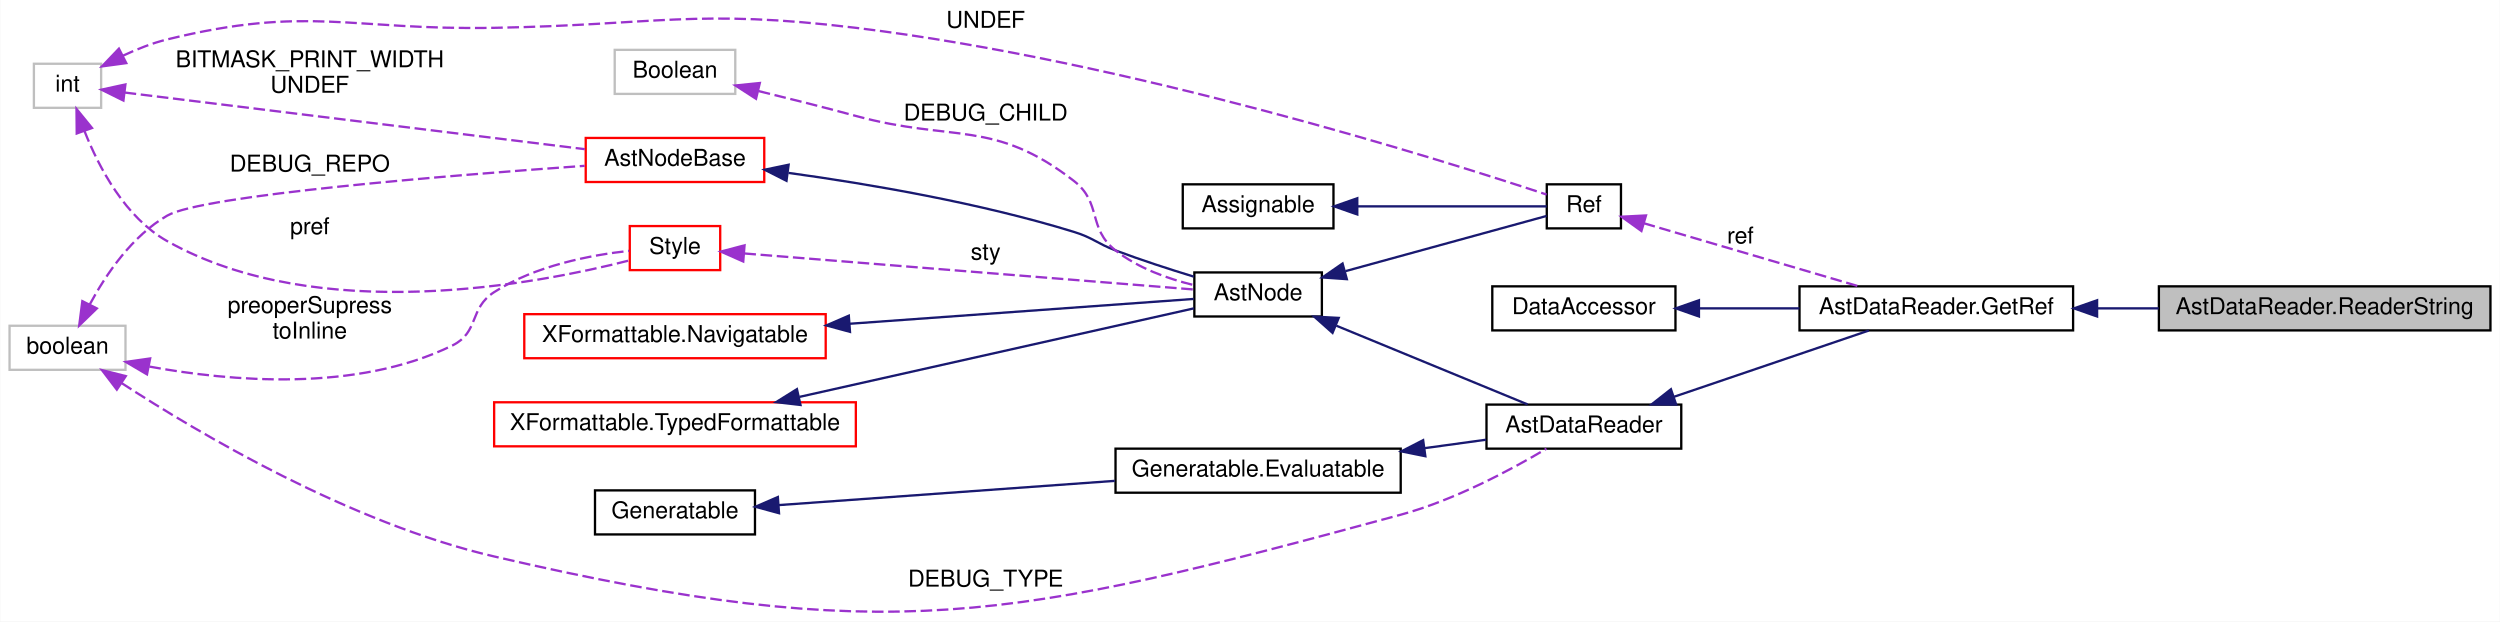
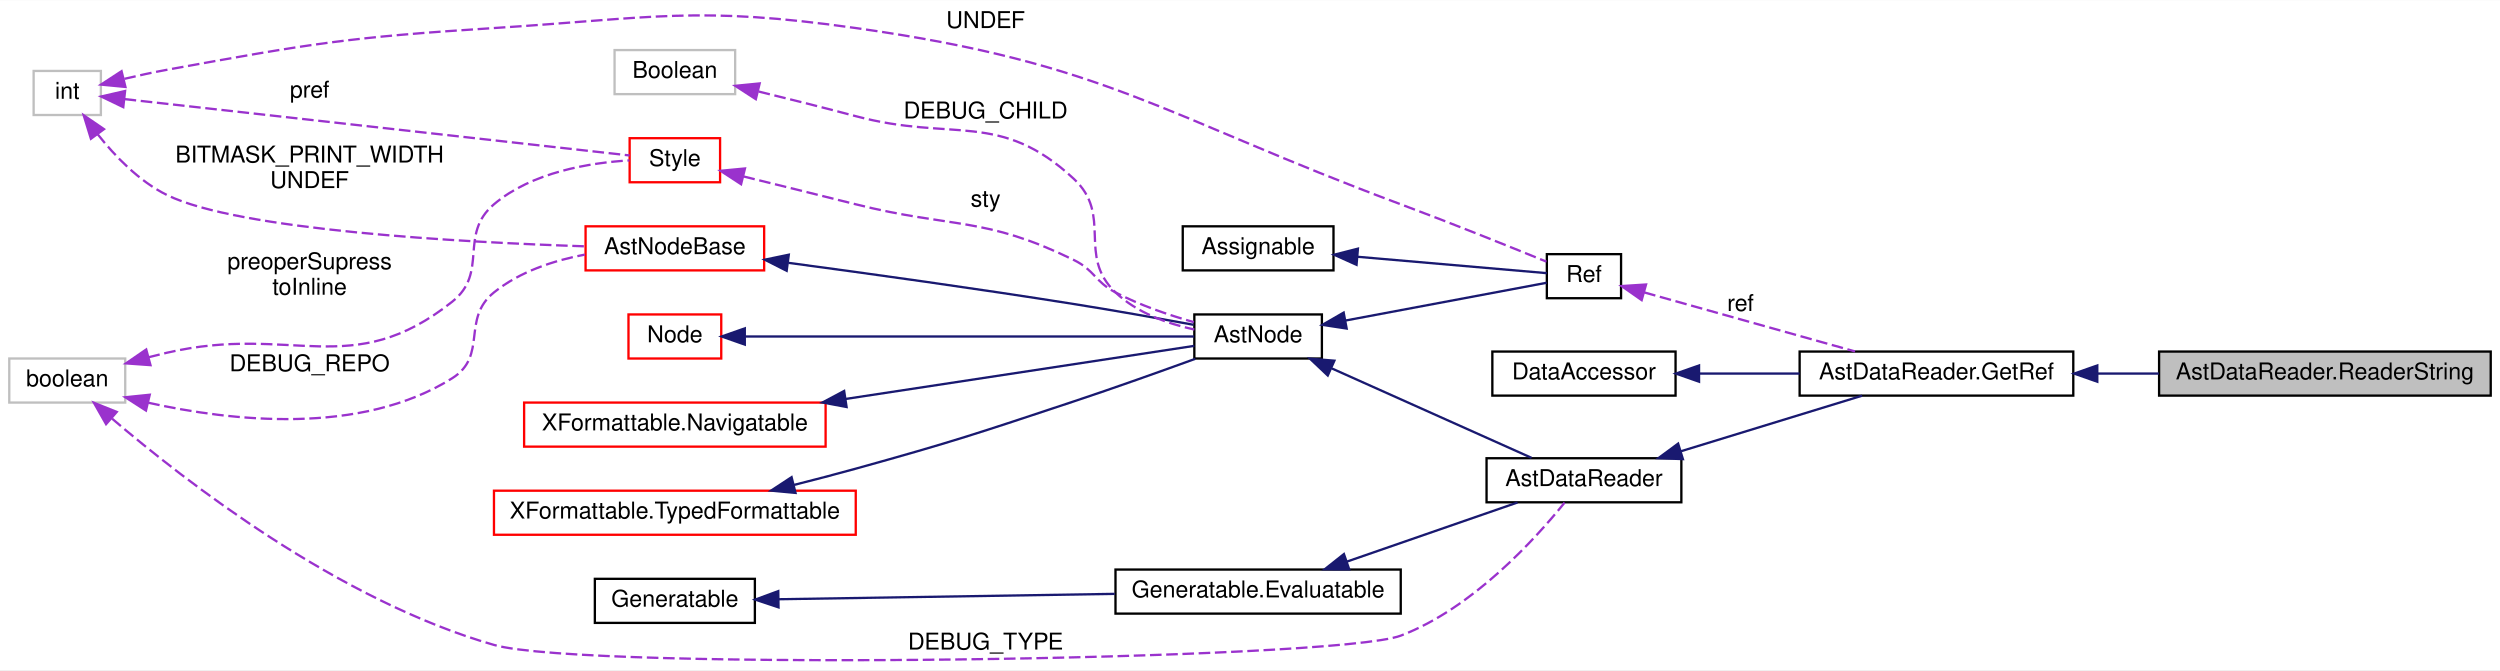
- <svg xmlns="http://www.w3.org/2000/svg" xmlns:xlink="http://www.w3.org/1999/xlink" width="1078pt" height="268pt" viewBox="0.00 0.00 1078.00 268.06">
-   <g id="graph0" class="graph" transform="scale(1 1) rotate(0) translate(4 264.06)">
-     <polygon fill="white" stroke="transparent" points="-4,4 -4,-264.06 1074,-264.06 1074,4 -4,4" />
+ <svg xmlns="http://www.w3.org/2000/svg" xmlns:xlink="http://www.w3.org/1999/xlink" width="1078pt" height="289pt" viewBox="0.00 0.00 1078.00 288.82">
+   <g id="graph0" class="graph" transform="scale(1 1) rotate(0) translate(4 284.82)">
+     <polygon fill="white" stroke="transparent" points="-4,4 -4,-284.82 1074,-284.82 1074,4 -4,4" />
    <g id="node1" class="node">
      <g id="a_node1">
        <a xlink:title="文字列型の値をもつ参照読み出し">
-           <polygon fill="#bfbfbf" stroke="black" points="927,-121.56 927,-140.56 1070,-140.56 1070,-121.56 927,-121.56" />
-           <text text-anchor="middle" x="998.5" y="-128.56" font-family="Helvetica,sans-Serif" font-size="10.00">AstDataReader.ReaderString</text>
+           <polygon fill="#bfbfbf" stroke="black" points="927,-114.32 927,-133.32 1070,-133.32 1070,-114.32 927,-114.32" />
+           <text text-anchor="middle" x="998.5" y="-121.32" font-family="Helvetica,sans-Serif" font-size="10.00">AstDataReader.ReaderString</text>
        </a>
      </g>
    </g>
    <g id="node2" class="node">
      <g id="a_node2">
        <a xlink:href="classast_1_1_ast_data_reader_1_1_get_ref.html" target="_top" xlink:title="フレームスタックから参照が示す値を読み出すクラス">
-           <polygon fill="white" stroke="black" points="772,-121.56 772,-140.56 890,-140.56 890,-121.56 772,-121.56" />
-           <text text-anchor="middle" x="831" y="-128.56" font-family="Helvetica,sans-Serif" font-size="10.00">AstDataReader.GetRef</text>
+           <polygon fill="white" stroke="black" points="772,-114.32 772,-133.32 890,-133.32 890,-114.32 772,-114.32" />
+           <text text-anchor="middle" x="831" y="-121.32" font-family="Helvetica,sans-Serif" font-size="10.00">AstDataReader.GetRef</text>
        </a>
      </g>
    </g>
    <g id="edge1" class="edge">
-       <path fill="none" stroke="midnightblue" d="M900.47,-131.06C909.2,-131.06 918.14,-131.06 926.91,-131.06" />
-       <polygon fill="midnightblue" stroke="midnightblue" points="900.35,-127.56 890.35,-131.06 900.35,-134.56 900.35,-127.56" />
+       <path fill="none" stroke="midnightblue" d="M900.47,-123.82C909.2,-123.82 918.14,-123.82 926.91,-123.82" />
+       <polygon fill="midnightblue" stroke="midnightblue" points="900.35,-120.32 890.35,-123.82 900.35,-127.32 900.35,-120.32" />
    </g>
    <g id="node3" class="node">
      <g id="a_node3">
        <a xlink:href="classast_1_1_ast_data_reader.html" target="_top" xlink:title="値の読み出しオブジェクト．">
-           <polygon fill="white" stroke="black" points="637,-70.56 637,-89.56 721,-89.56 721,-70.56 637,-70.56" />
-           <text text-anchor="middle" x="679" y="-77.56" font-family="Helvetica,sans-Serif" font-size="10.00">AstDataReader</text>
+           <polygon fill="white" stroke="black" points="637,-68.32 637,-87.32 721,-87.32 721,-68.32 637,-68.32" />
+           <text text-anchor="middle" x="679" y="-75.32" font-family="Helvetica,sans-Serif" font-size="10.00">AstDataReader</text>
        </a>
      </g>
    </g>
    <g id="edge2" class="edge">
-       <path fill="none" stroke="midnightblue" d="M717.8,-92.91C743.95,-101.8 778.17,-113.44 801.91,-121.51" />
-       <polygon fill="midnightblue" stroke="midnightblue" points="718.81,-89.56 708.21,-89.65 716.55,-96.19 718.81,-89.56" />
+       <path fill="none" stroke="midnightblue" d="M720.86,-90.35C745.48,-97.9 776.34,-107.37 798.96,-114.3" />
+       <polygon fill="midnightblue" stroke="midnightblue" points="721.67,-86.94 711.08,-87.35 719.61,-93.63 721.67,-86.94" />
    </g>
    <g id="node4" class="node">
      <g id="a_node4">
        <a xlink:href="classast_1_1_ast_node.html" target="_top" xlink:title="タグなしの順アクセスの子供をもてる抽象構文木のノードのクラス。">
-           <polygon fill="white" stroke="black" points="511,-127.56 511,-146.56 566,-146.56 566,-127.56 511,-127.56" />
-           <text text-anchor="middle" x="538.5" y="-134.56" font-family="Helvetica,sans-Serif" font-size="10.00">AstNode</text>
+           <polygon fill="white" stroke="black" points="511,-130.32 511,-149.32 566,-149.32 566,-130.32 511,-130.32" />
+           <text text-anchor="middle" x="538.5" y="-137.32" font-family="Helvetica,sans-Serif" font-size="10.00">AstNode</text>
        </a>
      </g>
    </g>
    <g id="edge3" class="edge">
-       <path fill="none" stroke="midnightblue" d="M572.25,-123.58C597.62,-113.14 632.15,-98.93 654.74,-89.63" />
-       <polygon fill="midnightblue" stroke="midnightblue" points="570.6,-120.48 562.68,-127.52 573.26,-126.95 570.6,-120.48" />
-     </g>
-     <g id="node15" class="node">
-       <g id="a_node15">
+       <path fill="none" stroke="midnightblue" d="M570.28,-126.04C596.43,-114.33 633.3,-97.83 656.41,-87.48" />
+       <polygon fill="midnightblue" stroke="midnightblue" points="568.53,-122.99 560.84,-130.27 571.39,-129.38 568.53,-122.99" />
+     </g>
+     <g id="node16" class="node">
+       <g id="a_node16">
        <a xlink:href="classmachine_1_1_ref.html" target="_top" xlink:title="フレーム中の変数参照オブジェクトref = (XType type, int vid)">
-           <polygon fill="white" stroke="black" points="663,-165.56 663,-184.56 695,-184.56 695,-165.56 663,-165.56" />
-           <text text-anchor="middle" x="679" y="-172.56" font-family="Helvetica,sans-Serif" font-size="10.00">Ref</text>
-         </a>
-       </g>
-     </g>
-     <g id="edge18" class="edge">
-       <path fill="none" stroke="midnightblue" d="M576.17,-147.12C604.51,-154.9 642.28,-165.26 662.93,-170.93" />
-       <polygon fill="midnightblue" stroke="midnightblue" points="576.77,-143.66 566.2,-144.39 574.92,-150.41 576.77,-143.66" />
+           <polygon fill="white" stroke="black" points="663,-156.32 663,-175.32 695,-175.32 695,-156.32 663,-156.32" />
+           <text text-anchor="middle" x="679" y="-163.32" font-family="Helvetica,sans-Serif" font-size="10.00">Ref</text>
+         </a>
+       </g>
+     </g>
+     <g id="edge19" class="edge">
+       <path fill="none" stroke="midnightblue" d="M576.17,-146.7C604.51,-152.02 642.28,-159.11 662.93,-162.99" />
+       <polygon fill="midnightblue" stroke="midnightblue" points="576.68,-143.24 566.2,-144.83 575.39,-150.12 576.68,-143.24" />
    </g>
    <g id="node5" class="node">
      <g id="a_node5">
        <a xlink:href="classast_1_1_ast_node_base.html" target="_top" xlink:title=" ">
-           <polygon fill="white" stroke="red" points="248.5,-185.56 248.5,-204.56 325.5,-204.56 325.5,-185.56 248.5,-185.56" />
-           <text text-anchor="middle" x="287" y="-192.56" font-family="Helvetica,sans-Serif" font-size="10.00">AstNodeBase</text>
+           <polygon fill="white" stroke="red" points="248.5,-168.32 248.5,-187.32 325.5,-187.32 325.5,-168.32 248.5,-168.32" />
+           <text text-anchor="middle" x="287" y="-175.32" font-family="Helvetica,sans-Serif" font-size="10.00">AstNodeBase</text>
        </a>
      </g>
    </g>
    <g id="edge4" class="edge">
-       <path fill="none" stroke="midnightblue" d="M335.96,-189.49C370.65,-184.71 418.37,-176.58 459,-164.06 467.37,-161.48 468.81,-159.16 477,-156.06 487.92,-151.94 500.17,-147.97 510.77,-144.74" />
-       <polygon fill="midnightblue" stroke="midnightblue" points="335.09,-186.07 325.64,-190.86 336.01,-193.01 335.09,-186.07" />
+       <path fill="none" stroke="midnightblue" d="M335.97,-171.57C370.29,-166.98 417.55,-160.42 459,-153.82 476.23,-151.08 495.51,-147.64 510.66,-144.86" />
+       <polygon fill="midnightblue" stroke="midnightblue" points="335.21,-168.14 325.76,-172.93 336.13,-175.08 335.21,-168.14" />
    </g>
    <g id="node6" class="node">
      <g id="a_node6">
        <a xlink:title=" ">
-           <polygon fill="white" stroke="#bfbfbf" points="10.5,-217.56 10.5,-236.56 39.5,-236.56 39.5,-217.56 10.5,-217.56" />
-           <text text-anchor="middle" x="25" y="-224.56" font-family="Helvetica,sans-Serif" font-size="10.00">int</text>
+           <polygon fill="white" stroke="#bfbfbf" points="10.5,-235.32 10.5,-254.32 39.5,-254.32 39.5,-235.32 10.5,-235.32" />
+           <text text-anchor="middle" x="25" y="-242.32" font-family="Helvetica,sans-Serif" font-size="10.00">int</text>
        </a>
      </g>
    </g>
    <g id="edge5" class="edge">
-       <path fill="none" stroke="#9a32cd" stroke-dasharray="5,2" d="M49.63,-224.15C94.77,-218.6 193.62,-206.43 248.1,-199.73" />
-       <polygon fill="#9a32cd" stroke="#9a32cd" points="49.11,-220.69 39.61,-225.39 49.97,-227.64 49.11,-220.69" />
-       <text text-anchor="middle" x="129.5" y="-235.06" font-family="Helvetica,sans-Serif" font-size="10.00"> BITMASK_PRINT_WIDTH</text>
-       <text text-anchor="middle" x="129.5" y="-224.06" font-family="Helvetica,sans-Serif" font-size="10.00">UNDEF</text>
-     </g>
-     <g id="node11" class="node">
-       <g id="a_node11">
+       <path fill="none" stroke="#9a32cd" stroke-dasharray="5,2" d="M38.06,-227.09C45.52,-217.63 55.96,-206.74 68,-200.82 98.82,-185.67 194.56,-180.45 248.34,-178.69" />
+       <polygon fill="#9a32cd" stroke="#9a32cd" points="35.2,-225.07 32.09,-235.2 40.84,-229.22 35.2,-225.07" />
+       <text text-anchor="middle" x="129.5" y="-214.82" font-family="Helvetica,sans-Serif" font-size="10.00"> BITMASK_PRINT_WIDTH</text>
+       <text text-anchor="middle" x="129.5" y="-203.82" font-family="Helvetica,sans-Serif" font-size="10.00">UNDEF</text>
+     </g>
+     <g id="node12" class="node">
+       <g id="a_node12">
        <a xlink:href="classformat_1_1_style.html" target="_top" xlink:title="ノードの表示スタイルに関するプロパティのクラス.">
-           <polygon fill="white" stroke="red" points="267.5,-147.56 267.5,-166.56 306.5,-166.56 306.5,-147.56 267.5,-147.56" />
-           <text text-anchor="middle" x="287" y="-154.56" font-family="Helvetica,sans-Serif" font-size="10.00">Style</text>
-         </a>
-       </g>
-     </g>
-     <g id="edge11" class="edge">
-       <path fill="none" stroke="#9a32cd" stroke-dasharray="5,2" d="M32.29,-207.6C38.58,-191.69 49.94,-170.22 68,-160.06 133.16,-123.42 227.53,-141.53 267.26,-151.72" />
-       <polygon fill="#9a32cd" stroke="#9a32cd" points="28.97,-206.49 28.87,-217.08 35.56,-208.86 28.97,-206.49" />
-       <text text-anchor="middle" x="129.5" y="-163.06" font-family="Helvetica,sans-Serif" font-size="10.00"> pref</text>
-     </g>
-     <g id="edge20" class="edge">
-       <path fill="none" stroke="#9a32cd" stroke-dasharray="5,2" d="M48.77,-239.97C54.84,-242.83 61.51,-245.47 68,-247.06 128.91,-261.96 146.3,-250.95 209,-252.06 278.32,-253.29 296.17,-260.4 365,-252.06 481.94,-237.89 618.19,-194.96 662.93,-180.15" />
-       <polygon fill="#9a32cd" stroke="#9a32cd" points="50.34,-236.84 39.85,-235.42 47.17,-243.08 50.34,-236.84" />
-       <text text-anchor="middle" x="421" y="-252.06" font-family="Helvetica,sans-Serif" font-size="10.00"> UNDEF</text>
+           <polygon fill="white" stroke="red" points="267.5,-206.32 267.5,-225.32 306.5,-225.32 306.5,-206.32 267.5,-206.32" />
+           <text text-anchor="middle" x="287" y="-213.32" font-family="Helvetica,sans-Serif" font-size="10.00">Style</text>
+         </a>
+       </g>
+     </g>
+     <g id="edge12" class="edge">
+       <path fill="none" stroke="#9a32cd" stroke-dasharray="5,2" d="M49.73,-242.17C101.02,-236.45 221.3,-223.04 267.49,-217.88" />
+       <polygon fill="#9a32cd" stroke="#9a32cd" points="49.16,-238.71 39.61,-243.3 49.94,-245.67 49.16,-238.71" />
+       <text text-anchor="middle" x="129.5" y="-242.82" font-family="Helvetica,sans-Serif" font-size="10.00"> pref</text>
+     </g>
+     <g id="edge21" class="edge">
+       <path fill="none" stroke="#9a32cd" stroke-dasharray="5,2" d="M49.62,-250.91C55.59,-252.32 62.01,-253.73 68,-254.82 130.15,-266.15 145.95,-268.81 209,-272.82 278.19,-277.22 296.34,-282.49 365,-272.82 473.7,-257.52 497.13,-235.12 600,-196.82 621.99,-188.64 647.17,-178.48 662.83,-172.08" />
+       <polygon fill="#9a32cd" stroke="#9a32cd" points="50.09,-247.42 39.54,-248.43 48.42,-254.22 50.09,-247.42" />
+       <text text-anchor="middle" x="421" y="-272.82" font-family="Helvetica,sans-Serif" font-size="10.00"> UNDEF</text>
    </g>
    <g id="node7" class="node">
      <g id="a_node7">
        <a xlink:title=" ">
-           <polygon fill="white" stroke="#bfbfbf" points="0,-104.56 0,-123.56 50,-123.56 50,-104.56 0,-104.56" />
-           <text text-anchor="middle" x="25" y="-111.56" font-family="Helvetica,sans-Serif" font-size="10.00">boolean</text>
-         </a>
-       </g>
-     </g>
-     <g id="edge15" class="edge">
-       <path fill="none" stroke="#9a32cd" stroke-dasharray="5,2" d="M48.36,-98.82C81.62,-77.16 146.9,-38.5 209,-24.06 378.44,15.35 432.11,3.48 600,-42.06 623.12,-48.33 647.61,-61.47 662.85,-70.53" />
-       <polygon fill="#9a32cd" stroke="#9a32cd" points="46.27,-96.01 39.85,-104.44 50.13,-101.84 46.27,-96.01" />
-       <text text-anchor="middle" x="421" y="-11.06" font-family="Helvetica,sans-Serif" font-size="10.00"> DEBUG_TYPE</text>
+           <polygon fill="white" stroke="#bfbfbf" points="0,-111.32 0,-130.32 50,-130.32 50,-111.32 0,-111.32" />
+           <text text-anchor="middle" x="25" y="-118.32" font-family="Helvetica,sans-Serif" font-size="10.00">boolean</text>
+         </a>
+       </g>
+     </g>
+     <g id="edge16" class="edge">
+       <path fill="none" stroke="#9a32cd" stroke-dasharray="5,2" d="M44.31,-104.41C75.45,-77.73 141.89,-26.01 209,-6.82 248.86,4.58 571.96,-0.16 600,-10.82 631.04,-22.62 658.15,-52.64 670.66,-68.18" />
+       <polygon fill="#9a32cd" stroke="#9a32cd" points="41.74,-102.01 36.5,-111.22 46.34,-107.29 41.74,-102.01" />
+       <text text-anchor="middle" x="421" y="-4.82" font-family="Helvetica,sans-Serif" font-size="10.00"> DEBUG_TYPE</text>
    </g>
    <g id="edge6" class="edge">
-       <path fill="none" stroke="#9a32cd" stroke-dasharray="5,2" d="M34.59,-132.76C41.63,-145.8 52.89,-162.36 68,-171.06 83.22,-179.83 189.73,-188.42 248.04,-192.54" />
-       <polygon fill="#9a32cd" stroke="#9a32cd" points="37.65,-131.04 30.04,-123.67 31.39,-134.18 37.65,-131.04" />
-       <text text-anchor="middle" x="129.5" y="-190.06" font-family="Helvetica,sans-Serif" font-size="10.00"> DEBUG_REPO</text>
-     </g>
-     <g id="edge12" class="edge">
-       <path fill="none" stroke="#9a32cd" stroke-dasharray="5,2" d="M60.29,-105.96C95.11,-99.57 149.64,-94.75 191,-115.06 202.65,-120.78 198.1,-131.01 209,-138.06 226.69,-149.51 250.74,-154.06 267.23,-155.87" />
-       <polygon fill="#9a32cd" stroke="#9a32cd" points="59.28,-102.59 50.15,-107.96 60.64,-109.46 59.28,-102.59" />
-       <text text-anchor="middle" x="129.5" y="-129.06" font-family="Helvetica,sans-Serif" font-size="10.00"> preoperSupress</text>
-       <text text-anchor="middle" x="129.5" y="-118.06" font-family="Helvetica,sans-Serif" font-size="10.00">toInline</text>
+       <path fill="none" stroke="#9a32cd" stroke-dasharray="5,2" d="M59.92,-111.26C95.46,-103.33 151.51,-96.95 191,-121.82 206.47,-131.57 194.78,-147.32 209,-158.82 220.03,-167.74 234.65,-172.55 248.18,-175.13" />
+       <polygon fill="#9a32cd" stroke="#9a32cd" points="58.94,-107.89 50.03,-113.62 60.57,-114.7 58.94,-107.89" />
+       <text text-anchor="middle" x="129.5" y="-124.82" font-family="Helvetica,sans-Serif" font-size="10.00"> DEBUG_REPO</text>
+     </g>
+     <g id="edge13" class="edge">
+       <path fill="none" stroke="#9a32cd" stroke-dasharray="5,2" d="M60,-130.85C62.7,-131.55 65.39,-132.22 68,-132.82 122.1,-145.35 147.52,-120.27 191,-154.82 206.9,-167.45 193.52,-183.68 209,-196.82 225.37,-210.72 250.39,-214.74 267.43,-215.75" />
+       <polygon fill="#9a32cd" stroke="#9a32cd" points="60.89,-127.46 50.32,-128.22 59.05,-134.22 60.89,-127.46" />
+       <text text-anchor="middle" x="129.5" y="-168.82" font-family="Helvetica,sans-Serif" font-size="10.00"> preoperSupress</text>
+       <text text-anchor="middle" x="129.5" y="-157.82" font-family="Helvetica,sans-Serif" font-size="10.00">toInline</text>
    </g>
    <g id="node8" class="node">
      <g id="a_node8">
-         <a xlink:href="interfaceformat_1_1_x_formattable_1_1_navigatable.html" target="_top" xlink:title="木構造の分岐ノードとして清書可能なオブジェクトのクラス">
-           <polygon fill="white" stroke="red" points="222,-109.56 222,-128.56 352,-128.56 352,-109.56 222,-109.56" />
-           <text text-anchor="middle" x="287" y="-116.56" font-family="Helvetica,sans-Serif" font-size="10.00">XFormattable.Navigatable</text>
+         <a xlink:href="interfaceast_1_1_node.html" target="_top" xlink:title=" ">
+           <polygon fill="white" stroke="red" points="267,-130.32 267,-149.32 307,-149.32 307,-130.32 267,-130.32" />
+           <text text-anchor="middle" x="287" y="-137.32" font-family="Helvetica,sans-Serif" font-size="10.00">Node</text>
        </a>
      </g>
    </g>
    <g id="edge7" class="edge">
-       <path fill="none" stroke="midnightblue" d="M362.4,-124.43C412.48,-128.04 475.56,-132.59 510.7,-135.13" />
-       <polygon fill="midnightblue" stroke="midnightblue" points="362.48,-120.93 352.25,-123.7 361.97,-127.91 362.48,-120.93" />
+       <path fill="none" stroke="midnightblue" d="M317.4,-139.82C366.36,-139.82 463.88,-139.82 510.91,-139.82" />
+       <polygon fill="midnightblue" stroke="midnightblue" points="317.16,-136.32 307.16,-139.82 317.16,-143.32 317.16,-136.32" />
    </g>
    <g id="node9" class="node">
      <g id="a_node9">
-         <a xlink:href="interfaceformat_1_1_x_formattable_1_1_typed_formattable.html" target="_top" xlink:title="ノードの型情報をもつ書式出力可能なオブジェクトのインタフェース．">
-           <polygon fill="white" stroke="red" points="209,-71.56 209,-90.56 365,-90.56 365,-71.56 209,-71.56" />
-           <text text-anchor="middle" x="287" y="-78.56" font-family="Helvetica,sans-Serif" font-size="10.00">XFormattable.TypedFormattable</text>
+         <a xlink:href="interfaceformat_1_1_x_formattable_1_1_navigatable.html" target="_top" xlink:title="木構造の分岐ノードとして清書可能なオブジェクトのクラス">
+           <polygon fill="white" stroke="red" points="222,-92.32 222,-111.32 352,-111.32 352,-92.32 222,-92.32" />
+           <text text-anchor="middle" x="287" y="-99.32" font-family="Helvetica,sans-Serif" font-size="10.00">XFormattable.Navigatable</text>
        </a>
      </g>
    </g>
    <g id="edge8" class="edge">
-       <path fill="none" stroke="midnightblue" d="M340.67,-92.88C392.76,-104.57 470.37,-121.99 510.82,-131.07" />
-       <polygon fill="midnightblue" stroke="midnightblue" points="341.13,-89.4 330.61,-90.62 339.6,-96.23 341.13,-89.4" />
+       <path fill="none" stroke="midnightblue" d="M360.54,-112.87C411.03,-120.56 475.45,-130.37 510.98,-135.78" />
+       <polygon fill="midnightblue" stroke="midnightblue" points="361.05,-109.41 350.64,-111.36 360,-116.33 361.05,-109.41" />
    </g>
    <g id="node10" class="node">
      <g id="a_node10">
+         <a xlink:href="interfaceformat_1_1_x_formattable_1_1_typed_formattable.html" target="_top" xlink:title="ノードの型情報をもつ書式出力可能なオブジェクトのインタフェース．">
+           <polygon fill="white" stroke="red" points="209,-54.32 209,-73.32 365,-73.32 365,-54.32 209,-54.32" />
+           <text text-anchor="middle" x="287" y="-61.32" font-family="Helvetica,sans-Serif" font-size="10.00">XFormattable.TypedFormattable</text>
+         </a>
+       </g>
+     </g>
+     <g id="edge9" class="edge">
+       <path fill="none" stroke="midnightblue" d="M338.37,-75.81C347.26,-78.05 356.42,-80.44 365,-82.82 407.13,-94.51 417.51,-98.03 459,-111.82 476.58,-117.66 496.2,-124.66 511.43,-130.2" />
+       <polygon fill="midnightblue" stroke="midnightblue" points="339.03,-72.37 328.48,-73.35 337.33,-79.16 339.03,-72.37" />
+     </g>
+     <g id="node11" class="node">
+       <g id="a_node11">
        <a xlink:title=" ">
-           <polygon fill="white" stroke="#bfbfbf" points="261,-223.56 261,-242.56 313,-242.56 313,-223.56 261,-223.56" />
-           <text text-anchor="middle" x="287" y="-230.56" font-family="Helvetica,sans-Serif" font-size="10.00">Boolean</text>
-         </a>
-       </g>
-     </g>
-     <g id="edge9" class="edge">
-       <path fill="none" stroke="#9a32cd" stroke-dasharray="5,2" d="M323.13,-224.76C336.3,-221.56 351.37,-217.77 365,-214.06 407.06,-202.61 424.56,-212.79 459,-186.06 471.28,-176.53 464.79,-165.68 477,-156.06 486.69,-148.43 499.48,-143.84 510.8,-141.09" />
-       <polygon fill="#9a32cd" stroke="#9a32cd" points="321.95,-221.45 313.05,-227.2 323.59,-228.26 321.95,-221.45" />
-       <text text-anchor="middle" x="421" y="-212.06" font-family="Helvetica,sans-Serif" font-size="10.00"> DEBUG_CHILD</text>
+           <polygon fill="white" stroke="#bfbfbf" points="261,-244.32 261,-263.32 313,-263.32 313,-244.32 261,-244.32" />
+           <text text-anchor="middle" x="287" y="-251.32" font-family="Helvetica,sans-Serif" font-size="10.00">Boolean</text>
+         </a>
+       </g>
    </g>
    <g id="edge10" class="edge">
-       <path fill="none" stroke="#9a32cd" stroke-dasharray="5,2" d="M316.93,-154.74C365.7,-150.83 463.57,-142.99 510.8,-139.2" />
-       <polygon fill="#9a32cd" stroke="#9a32cd" points="316.44,-151.27 306.75,-155.56 317,-158.25 316.44,-151.27" />
-       <text text-anchor="middle" x="421" y="-152.06" font-family="Helvetica,sans-Serif" font-size="10.00"> sty</text>
-     </g>
-     <g id="node12" class="node">
-       <g id="a_node12">
-         <a xlink:href="interfacecmd_1_1_generatable_1_1_evaluatable.html" target="_top" xlink:title="評価して値を返すノードのインタフェース．必ずしもコードを生成しなくても良い．">
-           <polygon fill="white" stroke="black" points="477,-51.56 477,-70.56 600,-70.56 600,-51.56 477,-51.56" />
-           <text text-anchor="middle" x="538.5" y="-58.56" font-family="Helvetica,sans-Serif" font-size="10.00">Generatable.Evaluatable</text>
-         </a>
-       </g>
-     </g>
-     <g id="edge13" class="edge">
-       <path fill="none" stroke="midnightblue" d="M610.43,-70.79C619.47,-72.03 628.47,-73.27 636.81,-74.41" />
-       <polygon fill="midnightblue" stroke="midnightblue" points="610.63,-67.29 600.25,-69.39 609.68,-74.22 610.63,-67.29" />
+       <path fill="none" stroke="#9a32cd" stroke-dasharray="5,2" d="M323.11,-245.45C336.28,-242.24 351.35,-238.46 365,-234.82 407,-223.61 427.17,-237.42 459,-207.82 475.99,-192.02 460.21,-174.83 477,-158.82 486.16,-150.08 499.3,-145.36 511,-142.81" />
+       <polygon fill="#9a32cd" stroke="#9a32cd" points="321.92,-242.14 313.03,-247.9 323.57,-248.94 321.92,-242.14" />
+       <text text-anchor="middle" x="421" y="-233.82" font-family="Helvetica,sans-Serif" font-size="10.00"> DEBUG_CHILD</text>
+     </g>
+     <g id="edge11" class="edge">
+       <path fill="none" stroke="#9a32cd" stroke-dasharray="5,2" d="M316.57,-208.83C331.08,-205.26 348.99,-200.84 365,-196.82 406.82,-186.32 420.28,-191.79 459,-172.82 468.1,-168.36 468.02,-163.52 477,-158.82 487.53,-153.3 499.94,-149.06 510.78,-146" />
+       <polygon fill="#9a32cd" stroke="#9a32cd" points="315.56,-205.47 306.68,-211.26 317.23,-212.27 315.56,-205.47" />
+       <text text-anchor="middle" x="421" y="-195.82" font-family="Helvetica,sans-Serif" font-size="10.00"> sty</text>
    </g>
    <g id="node13" class="node">
      <g id="a_node13">
-         <a xlink:href="interfacecmd_1_1_generatable.html" target="_top" xlink:title="変換してコードを生成できるノードのインタフェース.">
-           <polygon fill="white" stroke="black" points="252.5,-33.56 252.5,-52.56 321.5,-52.56 321.5,-33.56 252.5,-33.56" />
-           <text text-anchor="middle" x="287" y="-40.56" font-family="Helvetica,sans-Serif" font-size="10.00">Generatable</text>
+         <a xlink:href="interfacecmd_1_1_generatable_1_1_evaluatable.html" target="_top" xlink:title="評価して値を返すノードのインタフェース．必ずしもコードを生成しなくても良い．">
+           <polygon fill="white" stroke="black" points="477,-20.32 477,-39.32 600,-39.32 600,-20.32 477,-20.32" />
+           <text text-anchor="middle" x="538.5" y="-27.32" font-family="Helvetica,sans-Serif" font-size="10.00">Generatable.Evaluatable</text>
        </a>
      </g>
    </g>
    <g id="edge14" class="edge">
-       <path fill="none" stroke="midnightblue" d="M331.67,-46.21C371.84,-49.11 431.81,-53.44 476.67,-56.67" />
-       <polygon fill="midnightblue" stroke="midnightblue" points="331.87,-42.72 321.65,-45.49 331.37,-49.7 331.87,-42.72" />
+       <path fill="none" stroke="midnightblue" d="M576.71,-42.72C599.9,-50.75 629.23,-60.92 650.35,-68.24" />
+       <polygon fill="midnightblue" stroke="midnightblue" points="577.79,-39.39 567.19,-39.42 575.5,-46 577.79,-39.39" />
    </g>
    <g id="node14" class="node">
      <g id="a_node14">
+         <a xlink:href="interfacecmd_1_1_generatable.html" target="_top" xlink:title="変換してコードを生成できるノードのインタフェース.">
+           <polygon fill="white" stroke="black" points="252.5,-16.32 252.5,-35.32 321.5,-35.32 321.5,-16.32 252.5,-16.32" />
+           <text text-anchor="middle" x="287" y="-23.32" font-family="Helvetica,sans-Serif" font-size="10.00">Generatable</text>
+         </a>
+       </g>
+     </g>
+     <g id="edge15" class="edge">
+       <path fill="none" stroke="midnightblue" d="M331.67,-26.52C371.84,-27.16 431.81,-28.13 476.67,-28.84" />
+       <polygon fill="midnightblue" stroke="midnightblue" points="331.7,-23.02 321.65,-26.36 331.59,-30.02 331.7,-23.02" />
+     </g>
+     <g id="node15" class="node">
+       <g id="a_node15">
        <a xlink:href="interfacemachine_1_1_data_accessor.html" target="_top" xlink:title="参照をもつデータ読み書きオブジェクトのインタフェース.">
-           <polygon fill="white" stroke="black" points="639.5,-121.56 639.5,-140.56 718.5,-140.56 718.5,-121.56 639.5,-121.56" />
-           <text text-anchor="middle" x="679" y="-128.56" font-family="Helvetica,sans-Serif" font-size="10.00">DataAccessor</text>
-         </a>
-       </g>
-     </g>
-     <g id="edge16" class="edge">
-       <path fill="none" stroke="midnightblue" d="M728.86,-131.06C742.62,-131.06 757.72,-131.06 771.97,-131.06" />
-       <polygon fill="midnightblue" stroke="midnightblue" points="728.63,-127.56 718.63,-131.06 728.63,-134.56 728.63,-127.56" />
+           <polygon fill="white" stroke="black" points="639.5,-114.32 639.5,-133.32 718.5,-133.32 718.5,-114.32 639.5,-114.32" />
+           <text text-anchor="middle" x="679" y="-121.32" font-family="Helvetica,sans-Serif" font-size="10.00">DataAccessor</text>
+         </a>
+       </g>
    </g>
    <g id="edge17" class="edge">
-       <path fill="none" stroke="#9a32cd" stroke-dasharray="5,2" d="M704.81,-167.79C730.13,-160.36 769.57,-148.79 797.41,-140.62" />
-       <polygon fill="#9a32cd" stroke="#9a32cd" points="703.82,-164.43 695.21,-170.6 705.79,-171.14 703.82,-164.43" />
-       <text text-anchor="middle" x="746.5" y="-159.06" font-family="Helvetica,sans-Serif" font-size="10.00"> ref</text>
-     </g>
-     <g id="node16" class="node">
-       <g id="a_node16">
+       <path fill="none" stroke="midnightblue" d="M728.86,-123.82C742.62,-123.82 757.72,-123.82 771.97,-123.82" />
+       <polygon fill="midnightblue" stroke="midnightblue" points="728.63,-120.32 718.63,-123.82 728.63,-127.32 728.63,-120.32" />
+     </g>
+     <g id="edge18" class="edge">
+       <path fill="none" stroke="#9a32cd" stroke-dasharray="5,2" d="M704.97,-158.83C729.85,-151.86 768.24,-141.11 795.91,-133.37" />
+       <polygon fill="#9a32cd" stroke="#9a32cd" points="703.89,-155.5 695.21,-161.56 705.78,-162.24 703.89,-155.5" />
+       <text text-anchor="middle" x="746.5" y="-150.82" font-family="Helvetica,sans-Serif" font-size="10.00"> ref</text>
+     </g>
+     <g id="node17" class="node">
+       <g id="a_node17">
        <a xlink:href="interfacemachine_1_1_assignable.html" target="_top" xlink:title="変数（チャネルとコンテナの名前）の抽象化">
-           <polygon fill="white" stroke="black" points="506,-165.56 506,-184.56 571,-184.56 571,-165.56 506,-165.56" />
-           <text text-anchor="middle" x="538.5" y="-172.56" font-family="Helvetica,sans-Serif" font-size="10.00">Assignable</text>
-         </a>
-       </g>
-     </g>
-     <g id="edge19" class="edge">
-       <path fill="none" stroke="midnightblue" d="M581.47,-175.06C609.09,-175.06 643.59,-175.06 662.97,-175.06" />
-       <polygon fill="midnightblue" stroke="midnightblue" points="581.27,-171.56 571.27,-175.06 581.27,-178.56 581.27,-171.56" />
+           <polygon fill="white" stroke="black" points="506,-168.32 506,-187.32 571,-187.32 571,-168.32 506,-168.32" />
+           <text text-anchor="middle" x="538.5" y="-175.32" font-family="Helvetica,sans-Serif" font-size="10.00">Assignable</text>
+         </a>
+       </g>
+     </g>
+     <g id="edge20" class="edge">
+       <path fill="none" stroke="midnightblue" d="M581.47,-174.18C609.09,-171.79 643.59,-168.8 662.97,-167.12" />
+       <polygon fill="midnightblue" stroke="midnightblue" points="580.94,-170.72 571.27,-175.07 581.54,-177.69 580.94,-170.72" />
    </g>
  </g>
</svg>
